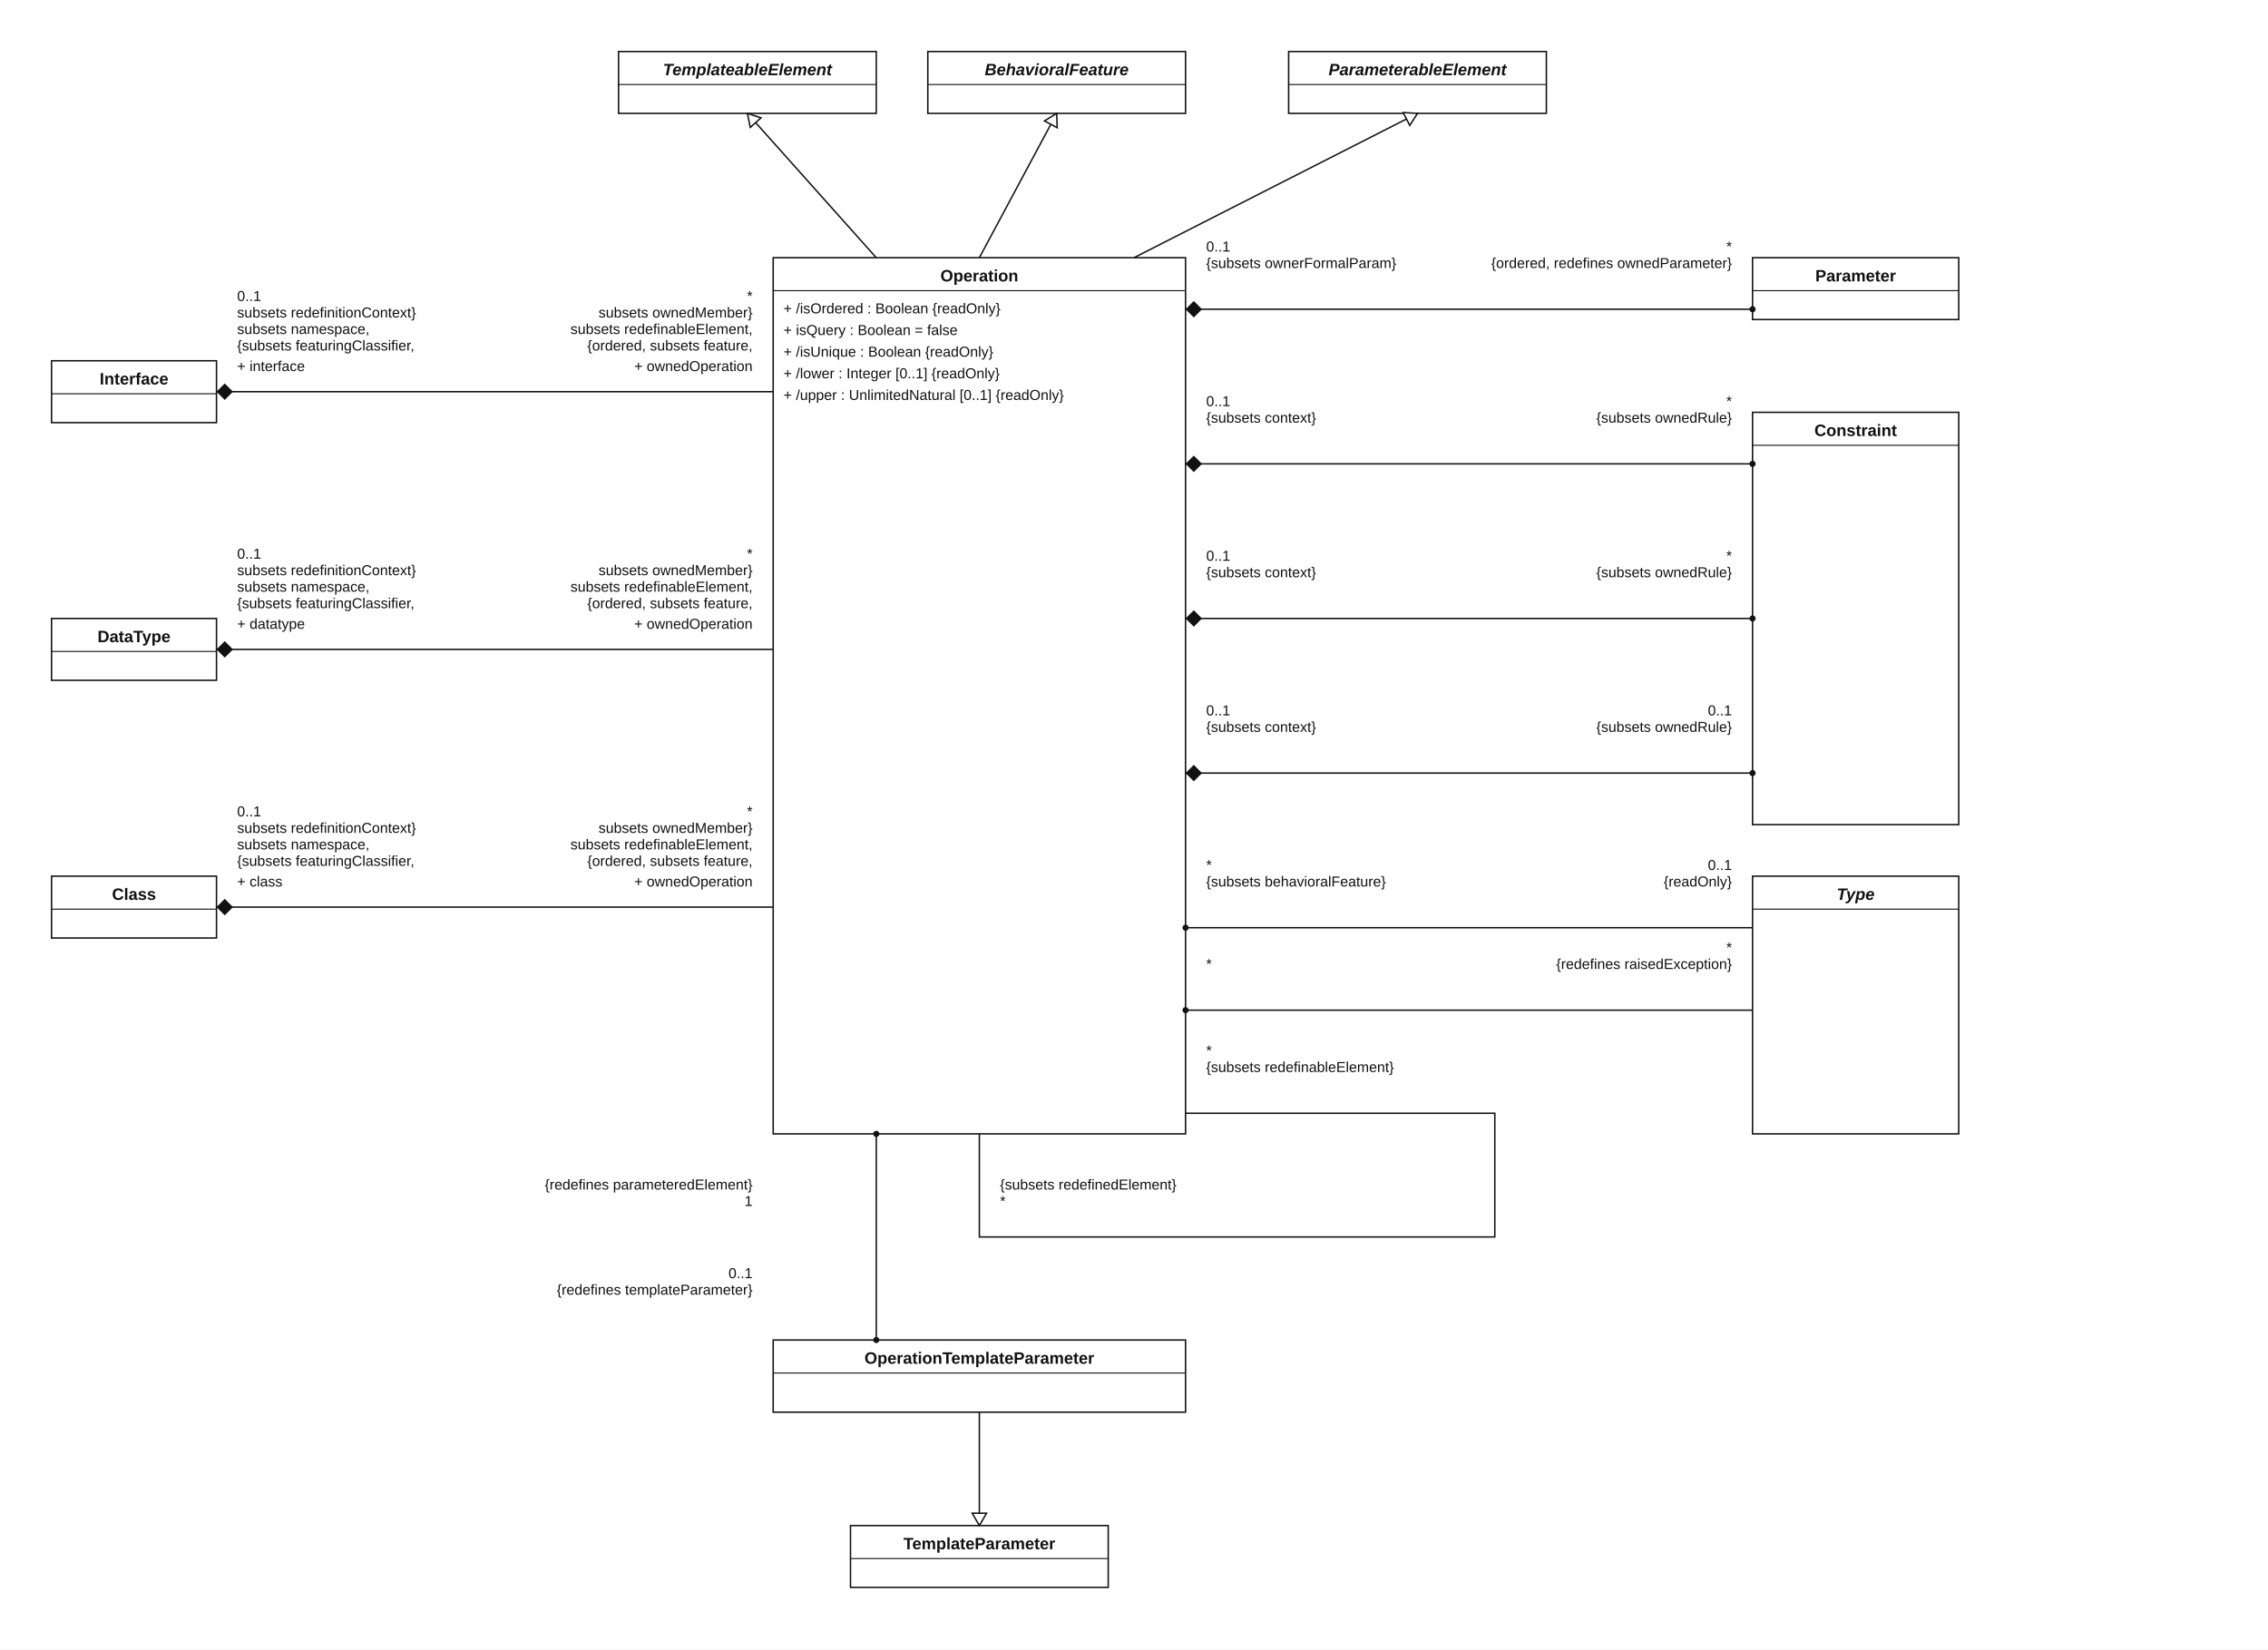
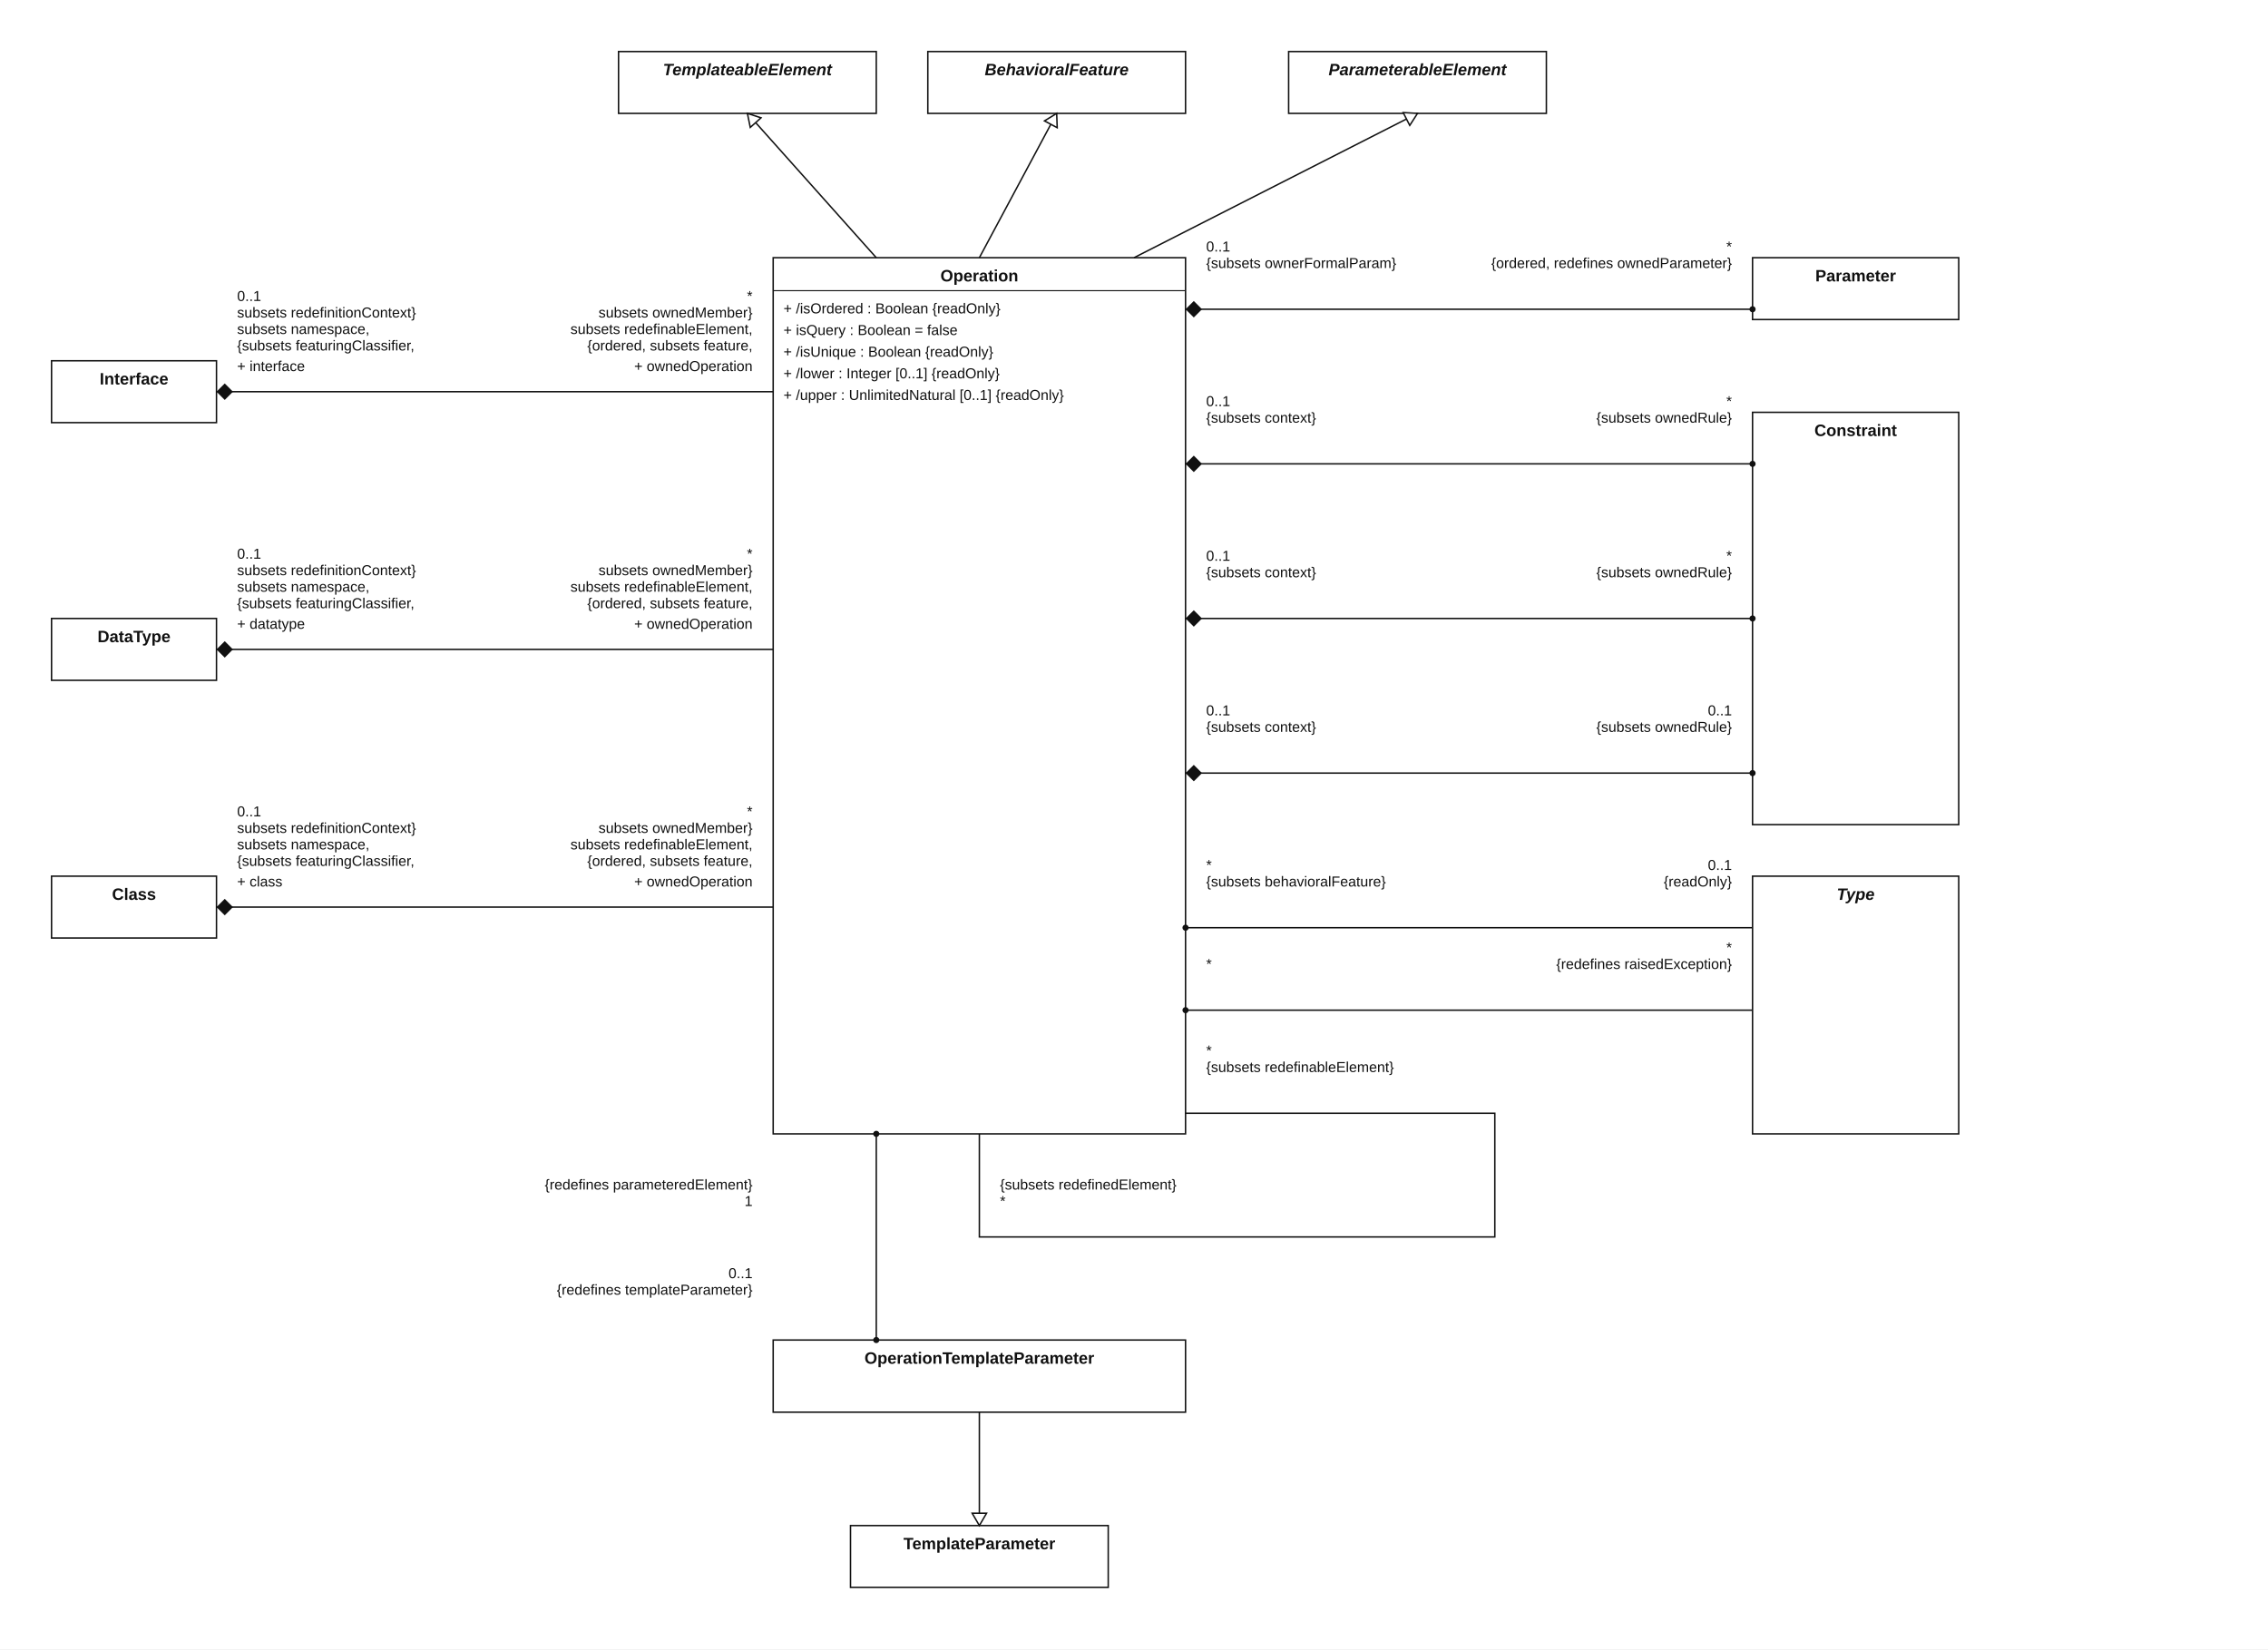
<svg xmlns="http://www.w3.org/2000/svg" width="2200" height="1600" viewBox="0 0 2200 1600" role="img" aria-labelledby="diagram-title diagram-description" data-figure="9.13">
  <defs>
    <marker id="generalization" markerWidth="15" markerHeight="16" refX="13" refY="8" orient="auto" markerUnits="userSpaceOnUse">
      <path d="M 1 1 L 13 8 L 1 15 Z" fill="#ffffff" stroke="#111111" stroke-width="1.4" />
    </marker>
    <marker id="navigation" markerWidth="9" markerHeight="10" refX="8" refY="5" orient="auto" markerUnits="userSpaceOnUse">
      <path d="M 1 1 L 8 5 L 1 9" fill="none" stroke="context-stroke" stroke-width="1.2" />
    </marker>
    <marker id="navigation-start" markerWidth="9" markerHeight="10" refX="8" refY="5" orient="auto-start-reverse" markerUnits="userSpaceOnUse">
      <path d="M 1 1 L 8 5 L 1 9" fill="none" stroke="context-stroke" stroke-width="1.2" />
    </marker>
    <marker id="annotation" markerWidth="10" markerHeight="10" refX="9" refY="5" orient="auto" markerUnits="userSpaceOnUse">
      <path d="M 0 0 L 10 5 L 0 10 Z" fill="#8a2d2d" />
    </marker>
    <style>.background, .class-box, .package-box, .note-box { fill: #ffffff; }
  .class-box, .package-box, .note-box, .association, .generalization-line,
  .class-divider, .example-association, .dependency-line, .note-link { stroke: #111111; stroke-width: 1.4; }
  .association, .generalization-line, .class-divider, .example-association,
  .dependency-line, .note-link { fill: none; }
  .class-divider { stroke-width: 1; }
  text { fill: #111111; font-family: Arial, Helvetica, sans-serif; font-size: 16px; }
  .class-name { font-weight: 700; }
  .abstract { font-style: italic; }
  .attribute, .operation { font-size: 14px; }
  .association-end, .association-label, .example-association-group .example-label { font-size: 14px; }
  .end-dot, .composition { fill: #111111; }
  .dependency-line, .note-link { stroke-dasharray: 7 5; }
  .template-signature { stroke-dasharray: 4 3; }
  a { cursor: pointer; }
  a:hover .class-box, a:hover .note-box { fill: #eef3fb; stroke: #1e3a8a; }
  a:focus-visible { outline: none; }
  a:focus-visible .class-box, a:focus-visible .note-box { stroke: #7c3aed; stroke-width: 3; }
  .association, .example-association, .dependency-line { pointer-events: stroke; }
  .association-hitbox { fill: none; stroke: transparent; stroke-width: 12; pointer-events: stroke; }
  .association-group:hover .association, .example-association-group:hover .example-association,
  .dependency-group:hover .dependency-line { stroke: #1e3a8a; stroke-width: 2.2; }
  .association-group:hover text, .example-association-group:hover text,
  .dependency-group:hover text { fill: #1e3a8a; }
  .association-group:hover .end-dot, .association-group:hover .composition,
  .example-association-group:hover .end-dot { fill: #1e3a8a; }
  .association-end { cursor: help; }
  .sequence-frame, .sequence-lifeline, .sequence-message, .sequence-observation, .sequence-constraint { fill: none; stroke: #111111; stroke-width: 1.4; }
  .sequence-lifeline { stroke-dasharray: 7 5; }
  .annotation-line { fill: none; stroke: #8a2d2d; stroke-width: 2; }
  .annotation-label { fill: #8a2d2d; }
  a:hover .annotation-label { fill: #1e3a8a; }</style>
  </defs>
  <rect class="background" width="2200" height="1600" />
  <a class="class-node" data-classifier="TemplateableElement" href="../../index.html#/classifier/templateableelement" target="_top" aria-label="TemplateableElement — открыть описание класса">
    <rect class="class-box" x="600" y="50" width="250" height="60" />
-     <line class="class-divider" x1="600" y1="82" x2="850" y2="82" />
    <text class="class-name abstract" x="725.0" y="73" text-anchor="middle">TemplateableElement</text>
  </a>
  <a class="class-node" data-classifier="BehavioralFeature" href="../../index.html#/classifier/behavioralfeature" target="_top" aria-label="BehavioralFeature — открыть описание класса">
    <rect class="class-box" x="900" y="50" width="250" height="60" />
-     <line class="class-divider" x1="900" y1="82" x2="1150" y2="82" />
    <text class="class-name abstract" x="1025.0" y="73" text-anchor="middle">BehavioralFeature</text>
  </a>
  <a class="class-node" data-classifier="ParameterableElement" href="../../index.html#/classifier/parameterableelement" target="_top" aria-label="ParameterableElement — открыть описание класса">
    <rect class="class-box" x="1250" y="50" width="250" height="60" />
-     <line class="class-divider" x1="1250" y1="82" x2="1500" y2="82" />
    <text class="class-name abstract" x="1375.0" y="73" text-anchor="middle">ParameterableElement</text>
  </a>
  <a class="class-node" data-classifier="Interface" href="../../index.html#/classifier/interface" target="_top" aria-label="Interface — открыть описание класса">
    <rect class="class-box" x="50" y="350" width="160" height="60" />
-     <line class="class-divider" x1="50" y1="382" x2="210" y2="382" />
    <text class="class-name" x="130.0" y="373" text-anchor="middle">Interface</text>
  </a>
  <a class="class-node" data-classifier="DataType" href="../../index.html#/classifier/datatype" target="_top" aria-label="DataType — открыть описание класса">
    <rect class="class-box" x="50" y="600" width="160" height="60" />
-     <line class="class-divider" x1="50" y1="632" x2="210" y2="632" />
    <text class="class-name" x="130.0" y="623" text-anchor="middle">DataType</text>
  </a>
-   <g class="class-node" data-classifier="Class">
+   <a class="class-node" data-classifier="Class" href="../../index.html#/classifier/class" target="_top" aria-label="Class — открыть описание класса">
    <rect class="class-box" x="50" y="850" width="160" height="60" />
-     <line class="class-divider" x1="50" y1="882" x2="210" y2="882" />
    <text class="class-name" x="130.0" y="873" text-anchor="middle">Class</text>
-   </g>
+   </a>
  <a class="class-node" data-classifier="Operation" href="../../index.html#/classifier/operation" target="_top" aria-label="Operation — открыть описание класса">
    <rect class="class-box" x="750" y="250" width="400" height="850" />
    <line class="class-divider" x1="750" y1="282" x2="1150" y2="282" />
    <text class="class-name" x="950.0" y="273" text-anchor="middle">Operation</text>
    <text class="attribute" x="760" y="304">+ /isOrdered : Boolean {readOnly}</text>
    <text class="attribute" x="760" y="325">+ isQuery : Boolean = false</text>
    <text class="attribute" x="760" y="346">+ /isUnique : Boolean {readOnly}</text>
    <text class="attribute" x="760" y="367">+ /lower : Integer [0..1] {readOnly}</text>
    <text class="attribute" x="760" y="388">+ /upper : UnlimitedNatural [0..1] {readOnly}</text>
  </a>
  <a class="class-node" data-classifier="Parameter" href="../../index.html#/classifier/parameter" target="_top" aria-label="Parameter — открыть описание класса">
    <rect class="class-box" x="1700" y="250" width="200" height="60" />
-     <line class="class-divider" x1="1700" y1="282" x2="1900" y2="282" />
    <text class="class-name" x="1800.0" y="273" text-anchor="middle">Parameter</text>
  </a>
  <a class="class-node" data-classifier="Constraint" href="../../index.html#/classifier/constraint" target="_top" aria-label="Constraint — открыть описание класса">
    <rect class="class-box" x="1700" y="400" width="200" height="400" />
-     <line class="class-divider" x1="1700" y1="432" x2="1900" y2="432" />
    <text class="class-name" x="1800.0" y="423" text-anchor="middle">Constraint</text>
  </a>
  <a class="class-node" data-classifier="Type" href="../../index.html#/classifier/type" target="_top" aria-label="Type — открыть описание класса">
    <rect class="class-box" x="1700" y="850" width="200" height="250" />
-     <line class="class-divider" x1="1700" y1="882" x2="1900" y2="882" />
    <text class="class-name abstract" x="1800.0" y="873" text-anchor="middle">Type</text>
  </a>
  <a class="class-node" data-classifier="OperationTemplateParameter" href="../../index.html#/classifier/operationtemplateparameter" target="_top" aria-label="OperationTemplateParameter — открыть описание класса">
    <rect class="class-box" x="750" y="1300" width="400" height="70" />
-     <line class="class-divider" x1="750" y1="1332" x2="1150" y2="1332" />
    <text class="class-name" x="950.0" y="1323" text-anchor="middle">OperationTemplateParameter</text>
  </a>
  <a class="class-node" data-classifier="TemplateParameter" href="../../index.html#/classifier/templateparameter" target="_top" aria-label="TemplateParameter — открыть описание класса">
    <rect class="class-box" x="825" y="1480" width="250" height="60" />
-     <line class="class-divider" x1="825" y1="1512" x2="1075" y2="1512" />
    <text class="class-name" x="950.0" y="1503" text-anchor="middle">TemplateParameter</text>
  </a>
  <path class="generalization-line" d="M 850 250 L 725 110" data-child="Operation" data-parent="TemplateableElement" marker-end="url(#generalization)" />
  <path class="generalization-line" d="M 950 250 L 1025 110" data-child="Operation" data-parent="BehavioralFeature" marker-end="url(#generalization)" />
  <path class="generalization-line" d="M 1100 250 L 1375 110" data-child="Operation" data-parent="ParameterableElement" marker-end="url(#generalization)" />
  <path class="generalization-line" d="M 950 1370 V 1480" data-child="OperationTemplateParameter" data-parent="TemplateParameter" marker-end="url(#generalization)" />
  <g class="example-association-group">
    <path class="example-association" d="M 210 380 H 750" />
    <path class="association-hitbox" d="M 210 380 H 750" aria-hidden="true" />
    <polygon class="composition" points="210,380 218,372 226,380 218,388" />
    <text class="example-label" x="230" y="360">+ interface</text>
    <text class="example-label" x="230" y="340">{subsets featuringClassifier,</text>
    <text class="example-label" x="230" y="324">subsets namespace,</text>
    <text class="example-label" x="230" y="308">subsets redefinitionContext}</text>
    <text class="example-label" x="230" y="292">0..1</text>
    <text class="example-label" x="730" y="360" text-anchor="end">+ ownedOperation</text>
    <text class="example-label" x="730" y="340" text-anchor="end">{ordered, subsets feature,</text>
    <text class="example-label" x="730" y="324" text-anchor="end">subsets redefinableElement,</text>
    <text class="example-label" x="730" y="308" text-anchor="end">subsets ownedMember}</text>
    <text class="example-label" x="730" y="292" text-anchor="end">*</text>
  </g>
  <g class="example-association-group">
    <path class="example-association" d="M 210 630 H 750" />
    <path class="association-hitbox" d="M 210 630 H 750" aria-hidden="true" />
    <polygon class="composition" points="210,630 218,622 226,630 218,638" />
    <text class="example-label" x="230" y="610">+ datatype</text>
    <text class="example-label" x="230" y="590">{subsets featuringClassifier,</text>
    <text class="example-label" x="230" y="574">subsets namespace,</text>
    <text class="example-label" x="230" y="558">subsets redefinitionContext}</text>
    <text class="example-label" x="230" y="542">0..1</text>
    <text class="example-label" x="730" y="610" text-anchor="end">+ ownedOperation</text>
    <text class="example-label" x="730" y="590" text-anchor="end">{ordered, subsets feature,</text>
    <text class="example-label" x="730" y="574" text-anchor="end">subsets redefinableElement,</text>
    <text class="example-label" x="730" y="558" text-anchor="end">subsets ownedMember}</text>
    <text class="example-label" x="730" y="542" text-anchor="end">*</text>
  </g>
  <g class="example-association-group">
    <path class="example-association" d="M 210 880 H 750" />
    <path class="association-hitbox" d="M 210 880 H 750" aria-hidden="true" />
    <polygon class="composition" points="210,880 218,872 226,880 218,888" />
    <text class="example-label" x="230" y="860">+ class</text>
    <text class="example-label" x="230" y="840">{subsets featuringClassifier,</text>
    <text class="example-label" x="230" y="824">subsets namespace,</text>
    <text class="example-label" x="230" y="808">subsets redefinitionContext}</text>
    <text class="example-label" x="230" y="792">0..1</text>
    <text class="example-label" x="730" y="860" text-anchor="end">+ ownedOperation</text>
    <text class="example-label" x="730" y="840" text-anchor="end">{ordered, subsets feature,</text>
    <text class="example-label" x="730" y="824" text-anchor="end">subsets redefinableElement,</text>
    <text class="example-label" x="730" y="808" text-anchor="end">subsets ownedMember}</text>
    <text class="example-label" x="730" y="792" text-anchor="end">*</text>
  </g>
  <a class="association-link" href="../../index.html#/association/a-ownedparameter-operation" target="_top" aria-label="Открыть описание ассоциации A_ownedParameter_operation">
    <g class="association-group" id="A_ownedParameter_operation">
      <path class="association" d="M 1150 300 H 1700" />
      <path class="association-hitbox" d="M 1150 300 H 1700" aria-hidden="true" />
      <polygon class="composition" points="1150,300 1158,292 1166,300 1158,308" />
      <circle class="end-dot" cx="1700" cy="300" r="3" />
      <text class="association-end" x="1170" y="280" />
      <text class="association-end" x="1680" y="280" text-anchor="end" />
      <text class="association-label" x="1170" y="260">{subsets ownerFormalParam}</text>
      <text class="association-label" x="1170" y="244">0..1</text>
      <text class="association-label" x="1680" y="260" text-anchor="end">{ordered, redefines ownedParameter}</text>
      <text class="association-label" x="1680" y="244" text-anchor="end">*</text>
    </g>
  </a>
  <a class="association-link" href="../../index.html#/association/a-precondition-precontext" target="_top" aria-label="Открыть описание ассоциации A_precondition_preContext">
    <g class="association-group" id="A_precondition_preContext">
      <path class="association" d="M 1150 450 H 1700" />
      <path class="association-hitbox" d="M 1150 450 H 1700" aria-hidden="true" />
      <polygon class="composition" points="1150,450 1158,442 1166,450 1158,458" />
      <circle class="end-dot" cx="1700" cy="450" r="3" />
      <text class="association-end" x="1170" y="430" />
      <text class="association-end" x="1680" y="430" text-anchor="end" />
      <text class="association-label" x="1170" y="410">{subsets context}</text>
      <text class="association-label" x="1170" y="394">0..1</text>
      <text class="association-label" x="1680" y="410" text-anchor="end">{subsets ownedRule}</text>
      <text class="association-label" x="1680" y="394" text-anchor="end">*</text>
    </g>
  </a>
  <a class="association-link" href="../../index.html#/association/a-postcondition-postcontext" target="_top" aria-label="Открыть описание ассоциации A_postcondition_postContext">
    <g class="association-group" id="A_postcondition_postContext">
      <path class="association" d="M 1150 600 H 1700" />
      <path class="association-hitbox" d="M 1150 600 H 1700" aria-hidden="true" />
      <polygon class="composition" points="1150,600 1158,592 1166,600 1158,608" />
      <circle class="end-dot" cx="1700" cy="600" r="3" />
      <text class="association-end" x="1170" y="580" />
      <text class="association-end" x="1680" y="580" text-anchor="end" />
      <text class="association-label" x="1170" y="560">{subsets context}</text>
      <text class="association-label" x="1170" y="544">0..1</text>
      <text class="association-label" x="1680" y="560" text-anchor="end">{subsets ownedRule}</text>
      <text class="association-label" x="1680" y="544" text-anchor="end">*</text>
    </g>
  </a>
  <a class="association-link" href="../../index.html#/association/a-bodycondition-bodycontext" target="_top" aria-label="Открыть описание ассоциации A_bodyCondition_bodyContext">
    <g class="association-group" id="A_bodyCondition_bodyContext">
      <path class="association" d="M 1150 750 H 1700" />
      <path class="association-hitbox" d="M 1150 750 H 1700" aria-hidden="true" />
      <polygon class="composition" points="1150,750 1158,742 1166,750 1158,758" />
      <circle class="end-dot" cx="1700" cy="750" r="3" />
      <text class="association-end" x="1170" y="730" />
      <text class="association-end" x="1680" y="730" text-anchor="end" />
      <text class="association-label" x="1170" y="710">{subsets context}</text>
      <text class="association-label" x="1170" y="694">0..1</text>
      <text class="association-label" x="1680" y="710" text-anchor="end">{subsets ownedRule}</text>
      <text class="association-label" x="1680" y="694" text-anchor="end">0..1</text>
    </g>
  </a>
  <a class="association-link" href="../../index.html#/association/a-type-operation" target="_top" aria-label="Открыть описание ассоциации A_type_operation">
    <g class="association-group" id="A_type_operation">
      <path class="association" d="M 1150 900 H 1700" />
      <path class="association-hitbox" d="M 1150 900 H 1700" aria-hidden="true" />
      <circle class="end-dot" cx="1150" cy="900" r="3" />
      <text class="association-end" x="1170" y="880" />
      <text class="association-end" x="1680" y="880" text-anchor="end" />
      <text class="association-label" x="1170" y="860">{subsets behavioralFeature}</text>
      <text class="association-label" x="1170" y="844">*</text>
      <text class="association-label" x="1680" y="860" text-anchor="end">{readOnly}</text>
      <text class="association-label" x="1680" y="844" text-anchor="end">0..1</text>
    </g>
  </a>
  <a class="association-link" href="../../index.html#/association/a-raisedexception-operation" target="_top" aria-label="Открыть описание ассоциации A_raisedException_operation">
    <g class="association-group" id="A_raisedException_operation">
      <path class="association" d="M 1150 980 H 1700" />
      <path class="association-hitbox" d="M 1150 980 H 1700" aria-hidden="true" />
      <circle class="end-dot" cx="1150" cy="980" r="3" />
      <text class="association-end" x="1170" y="960" />
      <text class="association-end" x="1680" y="960" text-anchor="end" />
      <text class="association-label" x="1170" y="940">*</text>
      <text class="association-label" x="1680" y="940" text-anchor="end">{redefines raisedException}</text>
      <text class="association-label" x="1680" y="924" text-anchor="end">*</text>
    </g>
  </a>
  <a class="association-link" href="../../index.html#/association/a-redefinedoperation-operation" target="_top" aria-label="Открыть описание ассоциации A_redefinedOperation_operation">
    <g class="association-group" id="A_redefinedOperation_operation">
      <path class="association" d="M 1150 1080 H 1450 V 1200 H 950 V 1100" />
      <path class="association-hitbox" d="M 1150 1080 H 1450 V 1200 H 950 V 1100" aria-hidden="true" />
      <text class="association-end" x="1170" y="1060" />
      <text class="association-end" x="970" y="1138" />
      <text class="association-label" x="1170" y="1040">{subsets redefinableElement}</text>
      <text class="association-label" x="1170" y="1024">*</text>
      <text class="association-label" x="970" y="1154">{subsets redefinedElement}</text>
      <text class="association-label" x="970" y="1170">*</text>
    </g>
  </a>
  <a class="association-link" href="../../index.html#/association/a-operation-templateparameter-parameteredelement" target="_top" aria-label="Открыть описание ассоциации A_operation_templateParameter_parameteredElement">
    <g class="association-group" id="A_operation_templateParameter_parameteredElement">
      <path class="association" d="M 850 1100 V 1300" />
      <path class="association-hitbox" d="M 850 1100 V 1300" aria-hidden="true" />
      <circle class="end-dot" cx="850" cy="1100" r="3" />
      <circle class="end-dot" cx="850" cy="1300" r="3" />
      <text class="association-end" x="730" y="1138" text-anchor="end" />
      <text class="association-end" x="730" y="1272" text-anchor="end" />
      <text class="association-label" x="730" y="1154" text-anchor="end">{redefines parameteredElement}</text>
      <text class="association-label" x="730" y="1170" text-anchor="end">1</text>
      <text class="association-label" x="730" y="1256" text-anchor="end">{redefines templateParameter}</text>
      <text class="association-label" x="730" y="1240" text-anchor="end">0..1</text>
    </g>
  </a>
</svg>
